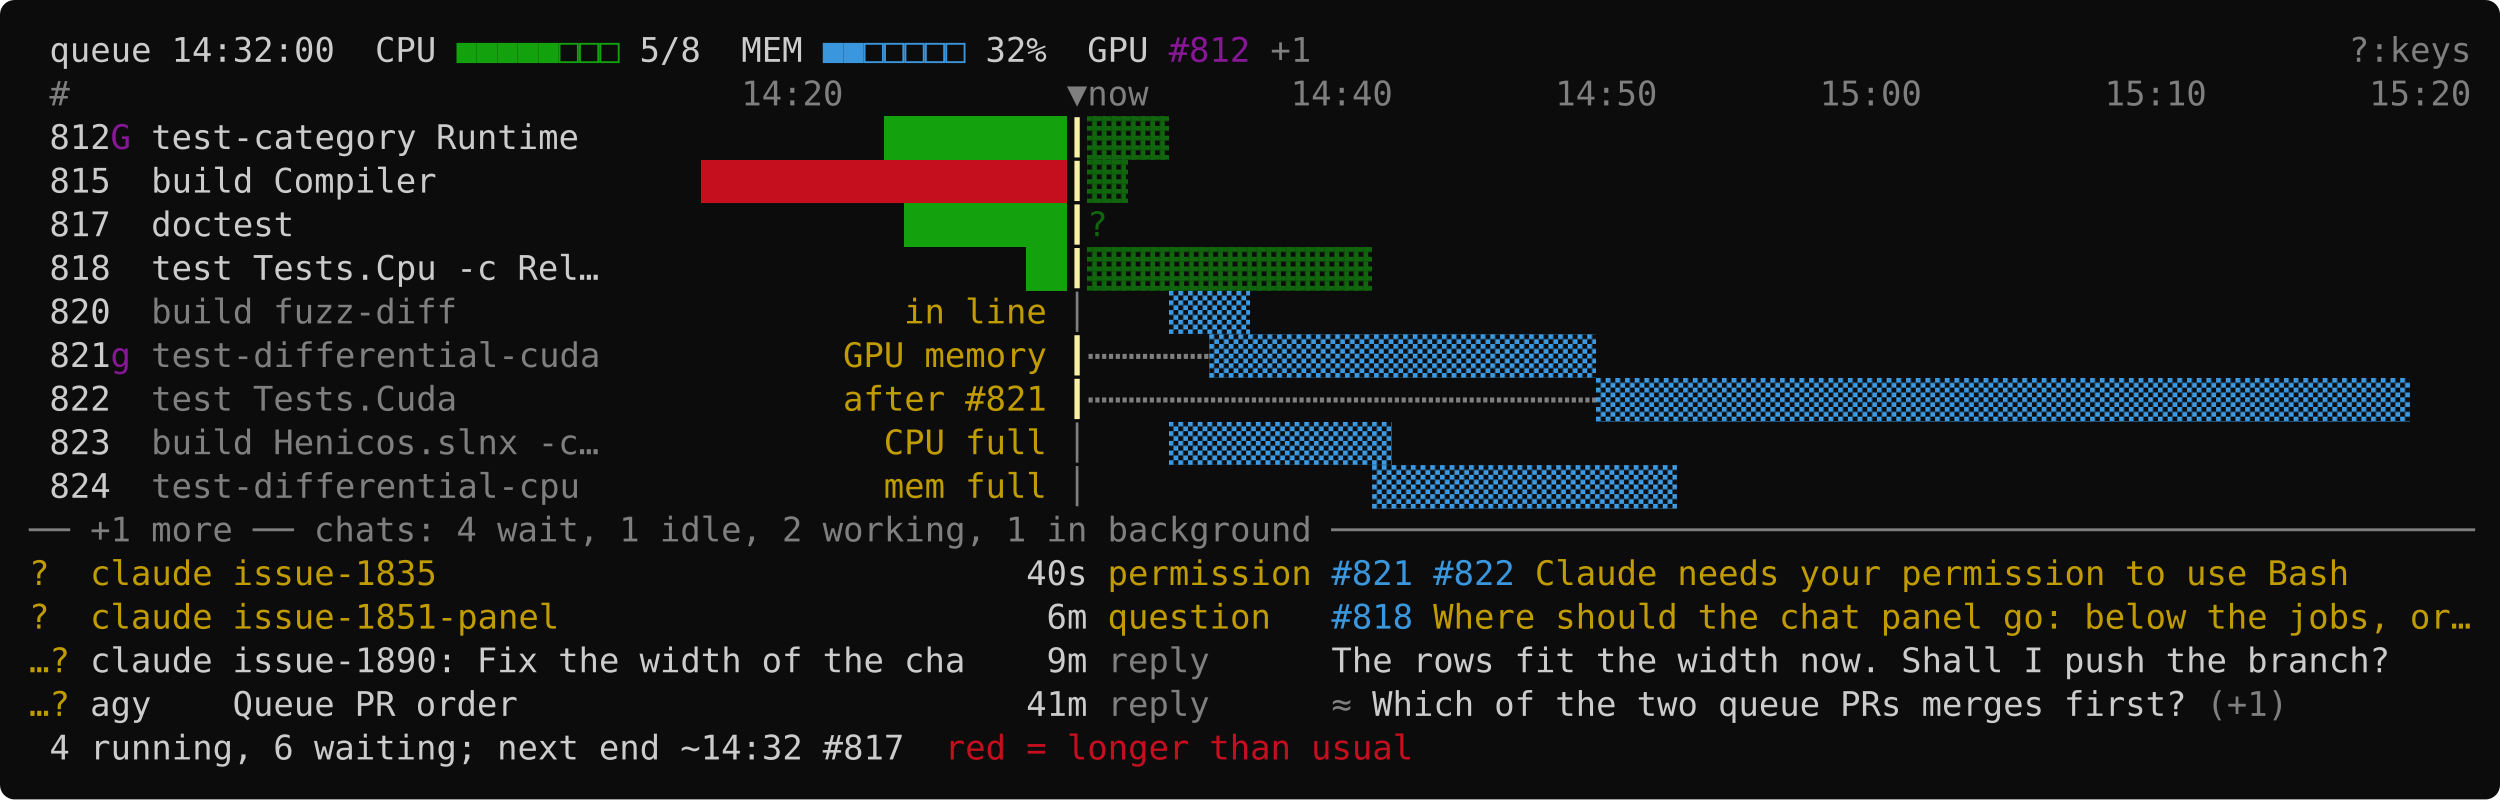
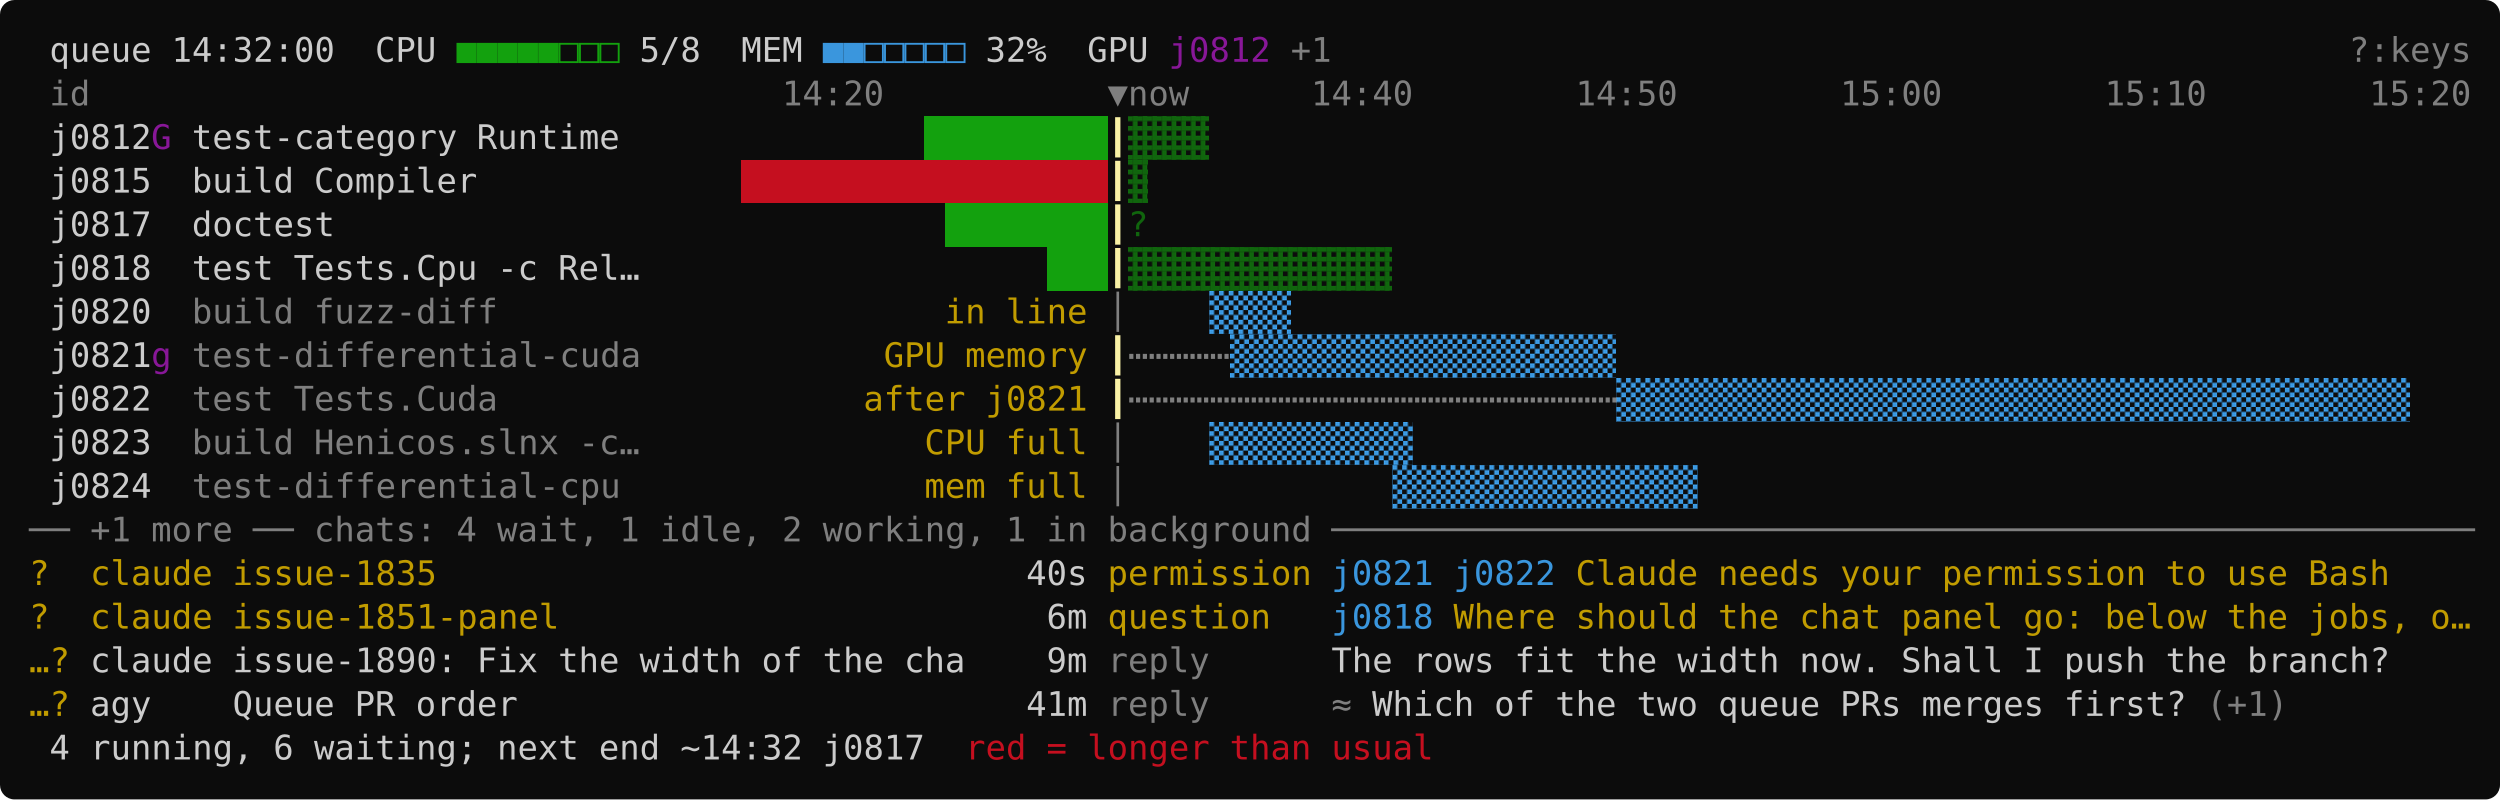
<svg xmlns="http://www.w3.org/2000/svg" width="1032" height="330" viewBox="0 0 1032 330">
  <defs>
-     <pattern id="shade0" x="448.8" y="48" width="4" height="4" patternUnits="userSpaceOnUse" fill="#13a10e" fill-opacity="0.6">
+     <pattern id="shade0" x="465.6" y="48" width="4" height="4" patternUnits="userSpaceOnUse" fill="#13a10e" fill-opacity="0.6">
      <rect x="0" y="0" width="2" height="2" />
      <rect x="2" y="2" width="2" height="2" />
      <rect x="2" y="0" width="2" height="2" />
    </pattern>
-     <pattern id="shade1" x="448.8" y="66" width="4" height="4" patternUnits="userSpaceOnUse" fill="#13a10e" fill-opacity="0.6">
+     <pattern id="shade1" x="465.6" y="66" width="4" height="4" patternUnits="userSpaceOnUse" fill="#13a10e" fill-opacity="0.6">
      <rect x="0" y="0" width="2" height="2" />
      <rect x="2" y="2" width="2" height="2" />
      <rect x="2" y="0" width="2" height="2" />
    </pattern>
-     <pattern id="shade2" x="448.8" y="102" width="4" height="4" patternUnits="userSpaceOnUse" fill="#13a10e" fill-opacity="0.6">
+     <pattern id="shade2" x="465.6" y="102" width="4" height="4" patternUnits="userSpaceOnUse" fill="#13a10e" fill-opacity="0.6">
      <rect x="0" y="0" width="2" height="2" />
      <rect x="2" y="2" width="2" height="2" />
      <rect x="2" y="0" width="2" height="2" />
    </pattern>
-     <pattern id="shade3" x="482.4" y="120" width="4" height="4" patternUnits="userSpaceOnUse" fill="#3a96dd">
-       <rect x="0" y="0" width="2" height="2" />
-       <rect x="2" y="2" width="2" height="2" />
-     </pattern>
-     <pattern id="shade4" x="499.2" y="138" width="4" height="4" patternUnits="userSpaceOnUse" fill="#3a96dd">
-       <rect x="0" y="0" width="2" height="2" />
-       <rect x="2" y="2" width="2" height="2" />
-     </pattern>
-     <pattern id="shade5" x="658.8" y="156" width="4" height="4" patternUnits="userSpaceOnUse" fill="#3a96dd">
-       <rect x="0" y="0" width="2" height="2" />
-       <rect x="2" y="2" width="2" height="2" />
-     </pattern>
-     <pattern id="shade6" x="482.4" y="174" width="4" height="4" patternUnits="userSpaceOnUse" fill="#3a96dd">
-       <rect x="0" y="0" width="2" height="2" />
-       <rect x="2" y="2" width="2" height="2" />
-     </pattern>
-     <pattern id="shade7" x="566.4" y="192" width="4" height="4" patternUnits="userSpaceOnUse" fill="#3a96dd">
+     <pattern id="shade3" x="499.2" y="120" width="4" height="4" patternUnits="userSpaceOnUse" fill="#3a96dd">
+       <rect x="0" y="0" width="2" height="2" />
+       <rect x="2" y="2" width="2" height="2" />
+     </pattern>
+     <pattern id="shade4" x="507.6" y="138" width="4" height="4" patternUnits="userSpaceOnUse" fill="#3a96dd">
+       <rect x="0" y="0" width="2" height="2" />
+       <rect x="2" y="2" width="2" height="2" />
+     </pattern>
+     <pattern id="shade5" x="667.2" y="156" width="4" height="4" patternUnits="userSpaceOnUse" fill="#3a96dd">
+       <rect x="0" y="0" width="2" height="2" />
+       <rect x="2" y="2" width="2" height="2" />
+     </pattern>
+     <pattern id="shade6" x="499.2" y="174" width="4" height="4" patternUnits="userSpaceOnUse" fill="#3a96dd">
+       <rect x="0" y="0" width="2" height="2" />
+       <rect x="2" y="2" width="2" height="2" />
+     </pattern>
+     <pattern id="shade7" x="574.8" y="192" width="4" height="4" patternUnits="userSpaceOnUse" fill="#3a96dd">
      <rect x="0" y="0" width="2" height="2" />
      <rect x="2" y="2" width="2" height="2" />
    </pattern>
  </defs>
  <rect width="100%" height="100%" rx="6" fill="#0c0c0c" />
  <g shape-rendering="crispEdges">
-     <rect x="364.8" y="48" width="75.6" height="18" fill="#13a10e" />
-     <rect x="448.8" y="48" width="33.6" height="18" fill="url(#shade0)" />
-     <rect x="289.2" y="66" width="151.2" height="18" fill="#c50f1f" />
-     <rect x="448.8" y="66" width="16.8" height="18" fill="url(#shade1)" />
-     <rect x="373.2" y="84" width="67.2" height="18" fill="#13a10e" />
-     <rect x="423.6" y="102" width="16.8" height="18" fill="#13a10e" />
-     <rect x="448.8" y="102" width="117.6" height="18" fill="url(#shade2)" />
-     <rect x="482.4" y="120" width="33.6" height="18" fill="url(#shade3)" />
-     <rect x="499.2" y="138" width="159.6" height="18" fill="url(#shade4)" />
-     <rect x="658.8" y="156" width="336" height="18" fill="url(#shade5)" />
-     <rect x="482.4" y="174" width="92.4" height="18" fill="url(#shade6)" />
-     <rect x="566.4" y="192" width="126" height="18" fill="url(#shade7)" />
+     <rect x="381.6" y="48" width="75.6" height="18" fill="#13a10e" />
+     <rect x="465.6" y="48" width="33.6" height="18" fill="url(#shade0)" />
+     <rect x="306" y="66" width="151.2" height="18" fill="#c50f1f" />
+     <rect x="465.6" y="66" width="8.4" height="18" fill="url(#shade1)" />
+     <rect x="390" y="84" width="67.2" height="18" fill="#13a10e" />
+     <rect x="432" y="102" width="25.2" height="18" fill="#13a10e" />
+     <rect x="465.6" y="102" width="109.2" height="18" fill="url(#shade2)" />
+     <rect x="499.2" y="120" width="33.6" height="18" fill="url(#shade3)" />
+     <rect x="507.6" y="138" width="159.6" height="18" fill="url(#shade4)" />
+     <rect x="667.2" y="156" width="327.6" height="18" fill="url(#shade5)" />
+     <rect x="499.2" y="174" width="84" height="18" fill="url(#shade6)" />
+     <rect x="574.8" y="192" width="126" height="18" fill="url(#shade7)" />
  </g>
  <g font-family="'Cascadia Mono', 'Cascadia Code', Consolas, ui-monospace, SFMono-Regular, Menlo, 'DejaVu Sans Mono', monospace" font-size="14">
    <text y="25.5">
      <tspan x="20.4" textLength="42" lengthAdjust="spacingAndGlyphs" fill="#cccccc">queue</tspan>
      <tspan x="70.8" textLength="67.2" lengthAdjust="spacingAndGlyphs" fill="#cccccc">14:32:00</tspan>
      <tspan x="154.8" textLength="25.2" lengthAdjust="spacingAndGlyphs" fill="#cccccc">CPU</tspan>
      <tspan x="188.4" textLength="67.2" lengthAdjust="spacingAndGlyphs" fill="#13a10e">■■■■■□□□</tspan>
      <tspan x="264" textLength="25.2" lengthAdjust="spacingAndGlyphs" fill="#cccccc">5/8</tspan>
      <tspan x="306" textLength="25.2" lengthAdjust="spacingAndGlyphs" fill="#cccccc">MEM</tspan>
      <tspan x="339.6" textLength="58.8" lengthAdjust="spacingAndGlyphs" fill="#3a96dd">■■□□□□□</tspan>
      <tspan x="406.8" textLength="25.2" lengthAdjust="spacingAndGlyphs" fill="#cccccc">32%</tspan>
      <tspan x="448.8" textLength="25.2" lengthAdjust="spacingAndGlyphs" fill="#cccccc">GPU</tspan>
-       <tspan x="482.4" textLength="33.6" lengthAdjust="spacingAndGlyphs" fill="#881798">#812</tspan>
-       <tspan x="524.4" textLength="16.8" lengthAdjust="spacingAndGlyphs" fill="#cccccc" fill-opacity="0.6">+1</tspan>
+       <tspan x="482.4" textLength="42" lengthAdjust="spacingAndGlyphs" fill="#881798">j0812</tspan>
+       <tspan x="532.8" textLength="16.8" lengthAdjust="spacingAndGlyphs" fill="#cccccc" fill-opacity="0.6">+1</tspan>
      <tspan x="969.6" textLength="50.4" lengthAdjust="spacingAndGlyphs" fill="#cccccc" fill-opacity="0.6">?:keys</tspan>
    </text>
    <text y="43.5">
-       <tspan x="20.4" textLength="8.4" lengthAdjust="spacingAndGlyphs" fill="#cccccc" fill-opacity="0.6">#</tspan>
-       <tspan x="306" textLength="42" lengthAdjust="spacingAndGlyphs" fill="#cccccc" fill-opacity="0.6">14:20</tspan>
-       <tspan x="440.4" textLength="33.6" lengthAdjust="spacingAndGlyphs" fill="#cccccc" fill-opacity="0.6">▼now</tspan>
-       <tspan x="532.8" textLength="42" lengthAdjust="spacingAndGlyphs" fill="#cccccc" fill-opacity="0.6">14:40</tspan>
-       <tspan x="642" textLength="42" lengthAdjust="spacingAndGlyphs" fill="#cccccc" fill-opacity="0.6">14:50</tspan>
-       <tspan x="751.2" textLength="42" lengthAdjust="spacingAndGlyphs" fill="#cccccc" fill-opacity="0.6">15:00</tspan>
+       <tspan x="20.4" textLength="16.8" lengthAdjust="spacingAndGlyphs" fill="#cccccc" fill-opacity="0.6">id</tspan>
+       <tspan x="322.8" textLength="42" lengthAdjust="spacingAndGlyphs" fill="#cccccc" fill-opacity="0.6">14:20</tspan>
+       <tspan x="457.2" textLength="33.6" lengthAdjust="spacingAndGlyphs" fill="#cccccc" fill-opacity="0.6">▼now</tspan>
+       <tspan x="541.2" textLength="42" lengthAdjust="spacingAndGlyphs" fill="#cccccc" fill-opacity="0.6">14:40</tspan>
+       <tspan x="650.4" textLength="42" lengthAdjust="spacingAndGlyphs" fill="#cccccc" fill-opacity="0.6">14:50</tspan>
+       <tspan x="759.6" textLength="42" lengthAdjust="spacingAndGlyphs" fill="#cccccc" fill-opacity="0.6">15:00</tspan>
      <tspan x="868.8" textLength="42" lengthAdjust="spacingAndGlyphs" fill="#cccccc" fill-opacity="0.6">15:10</tspan>
      <tspan x="978" textLength="42" lengthAdjust="spacingAndGlyphs" fill="#cccccc" fill-opacity="0.6">15:20</tspan>
    </text>
    <text y="61.5">
-       <tspan x="20.4" textLength="25.2" lengthAdjust="spacingAndGlyphs" fill="#cccccc">812</tspan>
-       <tspan x="45.6" textLength="8.4" lengthAdjust="spacingAndGlyphs" fill="#881798">G</tspan>
-       <tspan x="62.4" textLength="109.2" lengthAdjust="spacingAndGlyphs" fill="#cccccc">test-category</tspan>
-       <tspan x="180" textLength="58.8" lengthAdjust="spacingAndGlyphs" fill="#cccccc">Runtime</tspan>
-       <tspan x="440.4" textLength="8.4" lengthAdjust="spacingAndGlyphs" fill="#f9f1a5">┃</tspan>
+       <tspan x="20.4" textLength="42" lengthAdjust="spacingAndGlyphs" fill="#cccccc">j0812</tspan>
+       <tspan x="62.4" textLength="8.4" lengthAdjust="spacingAndGlyphs" fill="#881798">G</tspan>
+       <tspan x="79.2" textLength="109.2" lengthAdjust="spacingAndGlyphs" fill="#cccccc">test-category</tspan>
+       <tspan x="196.8" textLength="58.8" lengthAdjust="spacingAndGlyphs" fill="#cccccc">Runtime</tspan>
+       <tspan x="457.2" textLength="8.4" lengthAdjust="spacingAndGlyphs" fill="#f9f1a5">┃</tspan>
    </text>
    <text y="79.5">
-       <tspan x="20.4" textLength="25.2" lengthAdjust="spacingAndGlyphs" fill="#cccccc">815</tspan>
-       <tspan x="62.4" textLength="42" lengthAdjust="spacingAndGlyphs" fill="#cccccc">build</tspan>
-       <tspan x="112.8" textLength="67.2" lengthAdjust="spacingAndGlyphs" fill="#cccccc">Compiler</tspan>
-       <tspan x="440.4" textLength="8.4" lengthAdjust="spacingAndGlyphs" fill="#f9f1a5">┃</tspan>
+       <tspan x="20.4" textLength="42" lengthAdjust="spacingAndGlyphs" fill="#cccccc">j0815</tspan>
+       <tspan x="79.2" textLength="42" lengthAdjust="spacingAndGlyphs" fill="#cccccc">build</tspan>
+       <tspan x="129.6" textLength="67.2" lengthAdjust="spacingAndGlyphs" fill="#cccccc">Compiler</tspan>
+       <tspan x="457.2" textLength="8.4" lengthAdjust="spacingAndGlyphs" fill="#f9f1a5">┃</tspan>
    </text>
    <text y="97.5">
-       <tspan x="20.4" textLength="25.2" lengthAdjust="spacingAndGlyphs" fill="#cccccc">817</tspan>
-       <tspan x="62.4" textLength="58.8" lengthAdjust="spacingAndGlyphs" fill="#cccccc">doctest</tspan>
-       <tspan x="440.4" textLength="8.4" lengthAdjust="spacingAndGlyphs" fill="#f9f1a5">┃</tspan>
-       <tspan x="448.8" textLength="8.4" lengthAdjust="spacingAndGlyphs" fill="#13a10e" fill-opacity="0.6">?</tspan>
+       <tspan x="20.4" textLength="42" lengthAdjust="spacingAndGlyphs" fill="#cccccc">j0817</tspan>
+       <tspan x="79.2" textLength="58.8" lengthAdjust="spacingAndGlyphs" fill="#cccccc">doctest</tspan>
+       <tspan x="457.2" textLength="8.4" lengthAdjust="spacingAndGlyphs" fill="#f9f1a5">┃</tspan>
+       <tspan x="465.6" textLength="8.4" lengthAdjust="spacingAndGlyphs" fill="#13a10e" fill-opacity="0.6">?</tspan>
    </text>
    <text y="115.5">
-       <tspan x="20.4" textLength="25.2" lengthAdjust="spacingAndGlyphs" fill="#cccccc">818</tspan>
-       <tspan x="62.4" textLength="33.6" lengthAdjust="spacingAndGlyphs" fill="#cccccc">test</tspan>
-       <tspan x="104.4" textLength="75.6" lengthAdjust="spacingAndGlyphs" fill="#cccccc">Tests.Cpu</tspan>
-       <tspan x="188.4" textLength="16.8" lengthAdjust="spacingAndGlyphs" fill="#cccccc">-c</tspan>
-       <tspan x="213.6" textLength="33.6" lengthAdjust="spacingAndGlyphs" fill="#cccccc">Rel…</tspan>
-       <tspan x="440.4" textLength="8.4" lengthAdjust="spacingAndGlyphs" fill="#f9f1a5">┃</tspan>
+       <tspan x="20.4" textLength="42" lengthAdjust="spacingAndGlyphs" fill="#cccccc">j0818</tspan>
+       <tspan x="79.2" textLength="33.6" lengthAdjust="spacingAndGlyphs" fill="#cccccc">test</tspan>
+       <tspan x="121.2" textLength="75.6" lengthAdjust="spacingAndGlyphs" fill="#cccccc">Tests.Cpu</tspan>
+       <tspan x="205.2" textLength="16.8" lengthAdjust="spacingAndGlyphs" fill="#cccccc">-c</tspan>
+       <tspan x="230.4" textLength="33.6" lengthAdjust="spacingAndGlyphs" fill="#cccccc">Rel…</tspan>
+       <tspan x="457.2" textLength="8.4" lengthAdjust="spacingAndGlyphs" fill="#f9f1a5">┃</tspan>
    </text>
    <text y="133.5">
-       <tspan x="20.4" textLength="25.2" lengthAdjust="spacingAndGlyphs" fill="#cccccc">820</tspan>
-       <tspan x="62.4" textLength="42" lengthAdjust="spacingAndGlyphs" fill="#cccccc" fill-opacity="0.6">build</tspan>
-       <tspan x="112.8" textLength="75.6" lengthAdjust="spacingAndGlyphs" fill="#cccccc" fill-opacity="0.6">fuzz-diff</tspan>
-       <tspan x="373.2" textLength="16.8" lengthAdjust="spacingAndGlyphs" fill="#c19c00">in</tspan>
-       <tspan x="398.4" textLength="33.6" lengthAdjust="spacingAndGlyphs" fill="#c19c00">line</tspan>
-       <tspan x="440.4" textLength="8.4" lengthAdjust="spacingAndGlyphs" fill="#cccccc" fill-opacity="0.6">│</tspan>
+       <tspan x="20.4" textLength="42" lengthAdjust="spacingAndGlyphs" fill="#cccccc">j0820</tspan>
+       <tspan x="79.2" textLength="42" lengthAdjust="spacingAndGlyphs" fill="#cccccc" fill-opacity="0.6">build</tspan>
+       <tspan x="129.6" textLength="75.6" lengthAdjust="spacingAndGlyphs" fill="#cccccc" fill-opacity="0.6">fuzz-diff</tspan>
+       <tspan x="390" textLength="16.8" lengthAdjust="spacingAndGlyphs" fill="#c19c00">in</tspan>
+       <tspan x="415.2" textLength="33.6" lengthAdjust="spacingAndGlyphs" fill="#c19c00">line</tspan>
+       <tspan x="457.2" textLength="8.4" lengthAdjust="spacingAndGlyphs" fill="#cccccc" fill-opacity="0.6">│</tspan>
    </text>
    <text y="151.5">
-       <tspan x="20.4" textLength="25.2" lengthAdjust="spacingAndGlyphs" fill="#cccccc">821</tspan>
-       <tspan x="45.6" textLength="8.4" lengthAdjust="spacingAndGlyphs" fill="#881798">g</tspan>
-       <tspan x="62.4" textLength="184.8" lengthAdjust="spacingAndGlyphs" fill="#cccccc" fill-opacity="0.6">test-differential-cuda</tspan>
-       <tspan x="348" textLength="25.2" lengthAdjust="spacingAndGlyphs" fill="#c19c00">GPU</tspan>
-       <tspan x="381.6" textLength="50.4" lengthAdjust="spacingAndGlyphs" fill="#c19c00">memory</tspan>
-       <tspan x="440.4" textLength="8.4" lengthAdjust="spacingAndGlyphs" fill="#f9f1a5">┃</tspan>
-       <tspan x="448.8" textLength="50.4" lengthAdjust="spacingAndGlyphs" fill="#cccccc" fill-opacity="0.6">⋯⋯⋯⋯⋯⋯</tspan>
+       <tspan x="20.4" textLength="42" lengthAdjust="spacingAndGlyphs" fill="#cccccc">j0821</tspan>
+       <tspan x="62.4" textLength="8.4" lengthAdjust="spacingAndGlyphs" fill="#881798">g</tspan>
+       <tspan x="79.2" textLength="184.8" lengthAdjust="spacingAndGlyphs" fill="#cccccc" fill-opacity="0.6">test-differential-cuda</tspan>
+       <tspan x="364.8" textLength="25.2" lengthAdjust="spacingAndGlyphs" fill="#c19c00">GPU</tspan>
+       <tspan x="398.4" textLength="50.4" lengthAdjust="spacingAndGlyphs" fill="#c19c00">memory</tspan>
+       <tspan x="457.2" textLength="8.4" lengthAdjust="spacingAndGlyphs" fill="#f9f1a5">┃</tspan>
+       <tspan x="465.6" textLength="42" lengthAdjust="spacingAndGlyphs" fill="#cccccc" fill-opacity="0.6">⋯⋯⋯⋯⋯</tspan>
    </text>
    <text y="169.5">
-       <tspan x="20.4" textLength="25.2" lengthAdjust="spacingAndGlyphs" fill="#cccccc">822</tspan>
-       <tspan x="62.4" textLength="33.6" lengthAdjust="spacingAndGlyphs" fill="#cccccc" fill-opacity="0.6">test</tspan>
-       <tspan x="104.4" textLength="84" lengthAdjust="spacingAndGlyphs" fill="#cccccc" fill-opacity="0.6">Tests.Cuda</tspan>
-       <tspan x="348" textLength="42" lengthAdjust="spacingAndGlyphs" fill="#c19c00">after</tspan>
-       <tspan x="398.4" textLength="33.6" lengthAdjust="spacingAndGlyphs" fill="#c19c00">#821</tspan>
-       <tspan x="440.4" textLength="8.4" lengthAdjust="spacingAndGlyphs" fill="#f9f1a5">┃</tspan>
-       <tspan x="448.8" textLength="210" lengthAdjust="spacingAndGlyphs" fill="#cccccc" fill-opacity="0.6">⋯⋯⋯⋯⋯⋯⋯⋯⋯⋯⋯⋯⋯⋯⋯⋯⋯⋯⋯⋯⋯⋯⋯⋯⋯</tspan>
+       <tspan x="20.4" textLength="42" lengthAdjust="spacingAndGlyphs" fill="#cccccc">j0822</tspan>
+       <tspan x="79.2" textLength="33.6" lengthAdjust="spacingAndGlyphs" fill="#cccccc" fill-opacity="0.6">test</tspan>
+       <tspan x="121.2" textLength="84" lengthAdjust="spacingAndGlyphs" fill="#cccccc" fill-opacity="0.6">Tests.Cuda</tspan>
+       <tspan x="356.4" textLength="42" lengthAdjust="spacingAndGlyphs" fill="#c19c00">after</tspan>
+       <tspan x="406.8" textLength="42" lengthAdjust="spacingAndGlyphs" fill="#c19c00">j0821</tspan>
+       <tspan x="457.2" textLength="8.4" lengthAdjust="spacingAndGlyphs" fill="#f9f1a5">┃</tspan>
+       <tspan x="465.6" textLength="201.6" lengthAdjust="spacingAndGlyphs" fill="#cccccc" fill-opacity="0.6">⋯⋯⋯⋯⋯⋯⋯⋯⋯⋯⋯⋯⋯⋯⋯⋯⋯⋯⋯⋯⋯⋯⋯⋯</tspan>
    </text>
    <text y="187.5">
-       <tspan x="20.4" textLength="25.2" lengthAdjust="spacingAndGlyphs" fill="#cccccc">823</tspan>
-       <tspan x="62.4" textLength="42" lengthAdjust="spacingAndGlyphs" fill="#cccccc" fill-opacity="0.6">build</tspan>
-       <tspan x="112.8" textLength="100.8" lengthAdjust="spacingAndGlyphs" fill="#cccccc" fill-opacity="0.6">Henicos.slnx</tspan>
-       <tspan x="222" textLength="25.2" lengthAdjust="spacingAndGlyphs" fill="#cccccc" fill-opacity="0.6">-c…</tspan>
-       <tspan x="364.8" textLength="25.2" lengthAdjust="spacingAndGlyphs" fill="#c19c00">CPU</tspan>
-       <tspan x="398.4" textLength="33.6" lengthAdjust="spacingAndGlyphs" fill="#c19c00">full</tspan>
-       <tspan x="440.4" textLength="8.4" lengthAdjust="spacingAndGlyphs" fill="#cccccc" fill-opacity="0.6">│</tspan>
+       <tspan x="20.4" textLength="42" lengthAdjust="spacingAndGlyphs" fill="#cccccc">j0823</tspan>
+       <tspan x="79.2" textLength="42" lengthAdjust="spacingAndGlyphs" fill="#cccccc" fill-opacity="0.6">build</tspan>
+       <tspan x="129.6" textLength="100.8" lengthAdjust="spacingAndGlyphs" fill="#cccccc" fill-opacity="0.6">Henicos.slnx</tspan>
+       <tspan x="238.8" textLength="25.2" lengthAdjust="spacingAndGlyphs" fill="#cccccc" fill-opacity="0.6">-c…</tspan>
+       <tspan x="381.6" textLength="25.2" lengthAdjust="spacingAndGlyphs" fill="#c19c00">CPU</tspan>
+       <tspan x="415.2" textLength="33.6" lengthAdjust="spacingAndGlyphs" fill="#c19c00">full</tspan>
+       <tspan x="457.2" textLength="8.4" lengthAdjust="spacingAndGlyphs" fill="#cccccc" fill-opacity="0.6">│</tspan>
    </text>
    <text y="205.5">
-       <tspan x="20.4" textLength="25.2" lengthAdjust="spacingAndGlyphs" fill="#cccccc">824</tspan>
-       <tspan x="62.4" textLength="176.4" lengthAdjust="spacingAndGlyphs" fill="#cccccc" fill-opacity="0.6">test-differential-cpu</tspan>
-       <tspan x="364.8" textLength="25.2" lengthAdjust="spacingAndGlyphs" fill="#c19c00">mem</tspan>
-       <tspan x="398.4" textLength="33.6" lengthAdjust="spacingAndGlyphs" fill="#c19c00">full</tspan>
-       <tspan x="440.4" textLength="8.4" lengthAdjust="spacingAndGlyphs" fill="#cccccc" fill-opacity="0.6">│</tspan>
+       <tspan x="20.4" textLength="42" lengthAdjust="spacingAndGlyphs" fill="#cccccc">j0824</tspan>
+       <tspan x="79.2" textLength="176.4" lengthAdjust="spacingAndGlyphs" fill="#cccccc" fill-opacity="0.6">test-differential-cpu</tspan>
+       <tspan x="381.6" textLength="25.2" lengthAdjust="spacingAndGlyphs" fill="#c19c00">mem</tspan>
+       <tspan x="415.2" textLength="33.6" lengthAdjust="spacingAndGlyphs" fill="#c19c00">full</tspan>
+       <tspan x="457.2" textLength="8.4" lengthAdjust="spacingAndGlyphs" fill="#cccccc" fill-opacity="0.6">│</tspan>
    </text>
    <text y="223.5">
      <tspan x="12" textLength="16.8" lengthAdjust="spacingAndGlyphs" fill="#cccccc" fill-opacity="0.6">──</tspan>
      <tspan x="37.2" textLength="16.8" lengthAdjust="spacingAndGlyphs" fill="#cccccc" fill-opacity="0.6">+1</tspan>
      <tspan x="62.4" textLength="33.6" lengthAdjust="spacingAndGlyphs" fill="#cccccc" fill-opacity="0.6">more</tspan>
      <tspan x="104.4" textLength="16.8" lengthAdjust="spacingAndGlyphs" fill="#cccccc" fill-opacity="0.6">──</tspan>
      <tspan x="129.6" textLength="50.4" lengthAdjust="spacingAndGlyphs" fill="#cccccc" fill-opacity="0.6">chats:</tspan>
      <tspan x="188.4" textLength="8.4" lengthAdjust="spacingAndGlyphs" fill="#cccccc" fill-opacity="0.6">4</tspan>
      <tspan x="205.2" textLength="42" lengthAdjust="spacingAndGlyphs" fill="#cccccc" fill-opacity="0.6">wait,</tspan>
      <tspan x="255.6" textLength="8.4" lengthAdjust="spacingAndGlyphs" fill="#cccccc" fill-opacity="0.6">1</tspan>
      <tspan x="272.4" textLength="42" lengthAdjust="spacingAndGlyphs" fill="#cccccc" fill-opacity="0.6">idle,</tspan>
      <tspan x="322.8" textLength="8.4" lengthAdjust="spacingAndGlyphs" fill="#cccccc" fill-opacity="0.6">2</tspan>
      <tspan x="339.6" textLength="67.2" lengthAdjust="spacingAndGlyphs" fill="#cccccc" fill-opacity="0.6">working,</tspan>
      <tspan x="415.2" textLength="8.4" lengthAdjust="spacingAndGlyphs" fill="#cccccc" fill-opacity="0.6">1</tspan>
      <tspan x="432" textLength="16.8" lengthAdjust="spacingAndGlyphs" fill="#cccccc" fill-opacity="0.6">in</tspan>
      <tspan x="457.2" textLength="84" lengthAdjust="spacingAndGlyphs" fill="#cccccc" fill-opacity="0.6">background</tspan>
      <tspan x="549.6" textLength="470.4" lengthAdjust="spacingAndGlyphs" fill="#cccccc" fill-opacity="0.6">────────────────────────────────────────────────────────</tspan>
    </text>
    <text y="241.5">
      <tspan x="12" textLength="8.4" lengthAdjust="spacingAndGlyphs" fill="#c19c00">?</tspan>
      <tspan x="37.2" textLength="50.4" lengthAdjust="spacingAndGlyphs" fill="#c19c00">claude</tspan>
      <tspan x="96" textLength="84" lengthAdjust="spacingAndGlyphs" fill="#c19c00">issue-1835</tspan>
      <tspan x="423.6" textLength="25.2" lengthAdjust="spacingAndGlyphs" fill="#cccccc">40s</tspan>
      <tspan x="457.2" textLength="84" lengthAdjust="spacingAndGlyphs" fill="#c19c00">permission</tspan>
-       <tspan x="549.6" textLength="33.6" lengthAdjust="spacingAndGlyphs" fill="#3a96dd">#821</tspan>
-       <tspan x="591.6" textLength="33.6" lengthAdjust="spacingAndGlyphs" fill="#3a96dd">#822</tspan>
-       <tspan x="633.6" textLength="50.4" lengthAdjust="spacingAndGlyphs" fill="#c19c00">Claude</tspan>
-       <tspan x="692.4" textLength="42" lengthAdjust="spacingAndGlyphs" fill="#c19c00">needs</tspan>
-       <tspan x="742.8" textLength="33.6" lengthAdjust="spacingAndGlyphs" fill="#c19c00">your</tspan>
-       <tspan x="784.8" textLength="84" lengthAdjust="spacingAndGlyphs" fill="#c19c00">permission</tspan>
-       <tspan x="877.2" textLength="16.8" lengthAdjust="spacingAndGlyphs" fill="#c19c00">to</tspan>
-       <tspan x="902.4" textLength="25.2" lengthAdjust="spacingAndGlyphs" fill="#c19c00">use</tspan>
-       <tspan x="936" textLength="33.6" lengthAdjust="spacingAndGlyphs" fill="#c19c00">Bash</tspan>
+       <tspan x="549.6" textLength="42" lengthAdjust="spacingAndGlyphs" fill="#3a96dd">j0821</tspan>
+       <tspan x="600" textLength="42" lengthAdjust="spacingAndGlyphs" fill="#3a96dd">j0822</tspan>
+       <tspan x="650.4" textLength="50.4" lengthAdjust="spacingAndGlyphs" fill="#c19c00">Claude</tspan>
+       <tspan x="709.2" textLength="42" lengthAdjust="spacingAndGlyphs" fill="#c19c00">needs</tspan>
+       <tspan x="759.6" textLength="33.6" lengthAdjust="spacingAndGlyphs" fill="#c19c00">your</tspan>
+       <tspan x="801.6" textLength="84" lengthAdjust="spacingAndGlyphs" fill="#c19c00">permission</tspan>
+       <tspan x="894" textLength="16.8" lengthAdjust="spacingAndGlyphs" fill="#c19c00">to</tspan>
+       <tspan x="919.2" textLength="25.2" lengthAdjust="spacingAndGlyphs" fill="#c19c00">use</tspan>
+       <tspan x="952.8" textLength="33.6" lengthAdjust="spacingAndGlyphs" fill="#c19c00">Bash</tspan>
    </text>
    <text y="259.5">
      <tspan x="12" textLength="8.4" lengthAdjust="spacingAndGlyphs" fill="#c19c00">?</tspan>
      <tspan x="37.2" textLength="50.4" lengthAdjust="spacingAndGlyphs" fill="#c19c00">claude</tspan>
      <tspan x="96" textLength="134.4" lengthAdjust="spacingAndGlyphs" fill="#c19c00">issue-1851-panel</tspan>
      <tspan x="432" textLength="16.8" lengthAdjust="spacingAndGlyphs" fill="#cccccc">6m</tspan>
      <tspan x="457.2" textLength="67.2" lengthAdjust="spacingAndGlyphs" fill="#c19c00">question</tspan>
-       <tspan x="549.6" textLength="33.6" lengthAdjust="spacingAndGlyphs" fill="#3a96dd">#818</tspan>
-       <tspan x="591.6" textLength="42" lengthAdjust="spacingAndGlyphs" fill="#c19c00">Where</tspan>
-       <tspan x="642" textLength="50.4" lengthAdjust="spacingAndGlyphs" fill="#c19c00">should</tspan>
-       <tspan x="700.8" textLength="25.2" lengthAdjust="spacingAndGlyphs" fill="#c19c00">the</tspan>
-       <tspan x="734.4" textLength="33.6" lengthAdjust="spacingAndGlyphs" fill="#c19c00">chat</tspan>
-       <tspan x="776.4" textLength="42" lengthAdjust="spacingAndGlyphs" fill="#c19c00">panel</tspan>
-       <tspan x="826.8" textLength="25.2" lengthAdjust="spacingAndGlyphs" fill="#c19c00">go:</tspan>
-       <tspan x="860.4" textLength="42" lengthAdjust="spacingAndGlyphs" fill="#c19c00">below</tspan>
-       <tspan x="910.8" textLength="25.2" lengthAdjust="spacingAndGlyphs" fill="#c19c00">the</tspan>
-       <tspan x="944.4" textLength="42" lengthAdjust="spacingAndGlyphs" fill="#c19c00">jobs,</tspan>
-       <tspan x="994.8" textLength="25.2" lengthAdjust="spacingAndGlyphs" fill="#c19c00">or…</tspan>
+       <tspan x="549.6" textLength="42" lengthAdjust="spacingAndGlyphs" fill="#3a96dd">j0818</tspan>
+       <tspan x="600" textLength="42" lengthAdjust="spacingAndGlyphs" fill="#c19c00">Where</tspan>
+       <tspan x="650.4" textLength="50.4" lengthAdjust="spacingAndGlyphs" fill="#c19c00">should</tspan>
+       <tspan x="709.2" textLength="25.2" lengthAdjust="spacingAndGlyphs" fill="#c19c00">the</tspan>
+       <tspan x="742.8" textLength="33.6" lengthAdjust="spacingAndGlyphs" fill="#c19c00">chat</tspan>
+       <tspan x="784.8" textLength="42" lengthAdjust="spacingAndGlyphs" fill="#c19c00">panel</tspan>
+       <tspan x="835.2" textLength="25.2" lengthAdjust="spacingAndGlyphs" fill="#c19c00">go:</tspan>
+       <tspan x="868.8" textLength="42" lengthAdjust="spacingAndGlyphs" fill="#c19c00">below</tspan>
+       <tspan x="919.2" textLength="25.2" lengthAdjust="spacingAndGlyphs" fill="#c19c00">the</tspan>
+       <tspan x="952.8" textLength="42" lengthAdjust="spacingAndGlyphs" fill="#c19c00">jobs,</tspan>
+       <tspan x="1003.2" textLength="16.8" lengthAdjust="spacingAndGlyphs" fill="#c19c00">o…</tspan>
    </text>
    <text y="277.5">
      <tspan x="12" textLength="16.8" lengthAdjust="spacingAndGlyphs" fill="#c19c00">…?</tspan>
      <tspan x="37.2" textLength="50.4" lengthAdjust="spacingAndGlyphs" fill="#cccccc">claude</tspan>
      <tspan x="96" textLength="92.4" lengthAdjust="spacingAndGlyphs" fill="#cccccc">issue-1890:</tspan>
      <tspan x="196.8" textLength="25.2" lengthAdjust="spacingAndGlyphs" fill="#cccccc">Fix</tspan>
      <tspan x="230.4" textLength="25.2" lengthAdjust="spacingAndGlyphs" fill="#cccccc">the</tspan>
      <tspan x="264" textLength="42" lengthAdjust="spacingAndGlyphs" fill="#cccccc">width</tspan>
      <tspan x="314.4" textLength="16.8" lengthAdjust="spacingAndGlyphs" fill="#cccccc">of</tspan>
      <tspan x="339.6" textLength="25.2" lengthAdjust="spacingAndGlyphs" fill="#cccccc">the</tspan>
      <tspan x="373.2" textLength="25.2" lengthAdjust="spacingAndGlyphs" fill="#cccccc">cha</tspan>
      <tspan x="432" textLength="16.8" lengthAdjust="spacingAndGlyphs" fill="#cccccc">9m</tspan>
      <tspan x="457.2" textLength="42" lengthAdjust="spacingAndGlyphs" fill="#cccccc" fill-opacity="0.6">reply</tspan>
      <tspan x="549.6" textLength="25.2" lengthAdjust="spacingAndGlyphs" fill="#cccccc">The</tspan>
      <tspan x="583.2" textLength="33.6" lengthAdjust="spacingAndGlyphs" fill="#cccccc">rows</tspan>
      <tspan x="625.2" textLength="25.2" lengthAdjust="spacingAndGlyphs" fill="#cccccc">fit</tspan>
      <tspan x="658.8" textLength="25.2" lengthAdjust="spacingAndGlyphs" fill="#cccccc">the</tspan>
      <tspan x="692.4" textLength="42" lengthAdjust="spacingAndGlyphs" fill="#cccccc">width</tspan>
      <tspan x="742.8" textLength="33.6" lengthAdjust="spacingAndGlyphs" fill="#cccccc">now.</tspan>
      <tspan x="784.8" textLength="42" lengthAdjust="spacingAndGlyphs" fill="#cccccc">Shall</tspan>
      <tspan x="835.2" textLength="8.4" lengthAdjust="spacingAndGlyphs" fill="#cccccc">I</tspan>
      <tspan x="852" textLength="33.6" lengthAdjust="spacingAndGlyphs" fill="#cccccc">push</tspan>
      <tspan x="894" textLength="25.2" lengthAdjust="spacingAndGlyphs" fill="#cccccc">the</tspan>
      <tspan x="927.6" textLength="58.8" lengthAdjust="spacingAndGlyphs" fill="#cccccc">branch?</tspan>
    </text>
    <text y="295.5">
      <tspan x="12" textLength="16.8" lengthAdjust="spacingAndGlyphs" fill="#c19c00">…?</tspan>
      <tspan x="37.2" textLength="25.2" lengthAdjust="spacingAndGlyphs" fill="#cccccc">agy</tspan>
      <tspan x="96" textLength="42" lengthAdjust="spacingAndGlyphs" fill="#cccccc">Queue</tspan>
      <tspan x="146.4" textLength="16.8" lengthAdjust="spacingAndGlyphs" fill="#cccccc">PR</tspan>
      <tspan x="171.6" textLength="42" lengthAdjust="spacingAndGlyphs" fill="#cccccc">order</tspan>
      <tspan x="423.6" textLength="25.2" lengthAdjust="spacingAndGlyphs" fill="#cccccc">41m</tspan>
      <tspan x="457.2" textLength="42" lengthAdjust="spacingAndGlyphs" fill="#cccccc" fill-opacity="0.6">reply</tspan>
      <tspan x="549.6" textLength="8.4" lengthAdjust="spacingAndGlyphs" fill="#cccccc" fill-opacity="0.6">≈</tspan>
      <tspan x="566.4" textLength="42" lengthAdjust="spacingAndGlyphs" fill="#cccccc">Which</tspan>
      <tspan x="616.8" textLength="16.8" lengthAdjust="spacingAndGlyphs" fill="#cccccc">of</tspan>
      <tspan x="642" textLength="25.2" lengthAdjust="spacingAndGlyphs" fill="#cccccc">the</tspan>
      <tspan x="675.6" textLength="25.2" lengthAdjust="spacingAndGlyphs" fill="#cccccc">two</tspan>
      <tspan x="709.2" textLength="42" lengthAdjust="spacingAndGlyphs" fill="#cccccc">queue</tspan>
      <tspan x="759.6" textLength="25.2" lengthAdjust="spacingAndGlyphs" fill="#cccccc">PRs</tspan>
      <tspan x="793.2" textLength="50.4" lengthAdjust="spacingAndGlyphs" fill="#cccccc">merges</tspan>
      <tspan x="852" textLength="50.4" lengthAdjust="spacingAndGlyphs" fill="#cccccc">first?</tspan>
      <tspan x="910.8" textLength="33.6" lengthAdjust="spacingAndGlyphs" fill="#cccccc" fill-opacity="0.6">(+1)</tspan>
    </text>
    <text y="313.5">
      <tspan x="20.4" textLength="8.4" lengthAdjust="spacingAndGlyphs" fill="#cccccc">4</tspan>
      <tspan x="37.2" textLength="67.2" lengthAdjust="spacingAndGlyphs" fill="#cccccc">running,</tspan>
      <tspan x="112.8" textLength="8.4" lengthAdjust="spacingAndGlyphs" fill="#cccccc">6</tspan>
      <tspan x="129.6" textLength="67.2" lengthAdjust="spacingAndGlyphs" fill="#cccccc">waiting;</tspan>
      <tspan x="205.2" textLength="33.6" lengthAdjust="spacingAndGlyphs" fill="#cccccc">next</tspan>
      <tspan x="247.2" textLength="25.2" lengthAdjust="spacingAndGlyphs" fill="#cccccc">end</tspan>
      <tspan x="280.8" textLength="50.4" lengthAdjust="spacingAndGlyphs" fill="#cccccc">~14:32</tspan>
-       <tspan x="339.6" textLength="33.6" lengthAdjust="spacingAndGlyphs" fill="#cccccc">#817</tspan>
-       <tspan x="390" textLength="25.2" lengthAdjust="spacingAndGlyphs" fill="#c50f1f">red</tspan>
-       <tspan x="423.6" textLength="8.4" lengthAdjust="spacingAndGlyphs" fill="#c50f1f">=</tspan>
-       <tspan x="440.4" textLength="50.4" lengthAdjust="spacingAndGlyphs" fill="#c50f1f">longer</tspan>
-       <tspan x="499.2" textLength="33.6" lengthAdjust="spacingAndGlyphs" fill="#c50f1f">than</tspan>
-       <tspan x="541.2" textLength="42" lengthAdjust="spacingAndGlyphs" fill="#c50f1f">usual</tspan>
+       <tspan x="339.6" textLength="42" lengthAdjust="spacingAndGlyphs" fill="#cccccc">j0817</tspan>
+       <tspan x="398.4" textLength="25.2" lengthAdjust="spacingAndGlyphs" fill="#c50f1f">red</tspan>
+       <tspan x="432" textLength="8.4" lengthAdjust="spacingAndGlyphs" fill="#c50f1f">=</tspan>
+       <tspan x="448.8" textLength="50.4" lengthAdjust="spacingAndGlyphs" fill="#c50f1f">longer</tspan>
+       <tspan x="507.6" textLength="33.6" lengthAdjust="spacingAndGlyphs" fill="#c50f1f">than</tspan>
+       <tspan x="549.6" textLength="42" lengthAdjust="spacingAndGlyphs" fill="#c50f1f">usual</tspan>
    </text>
  </g>
</svg>
